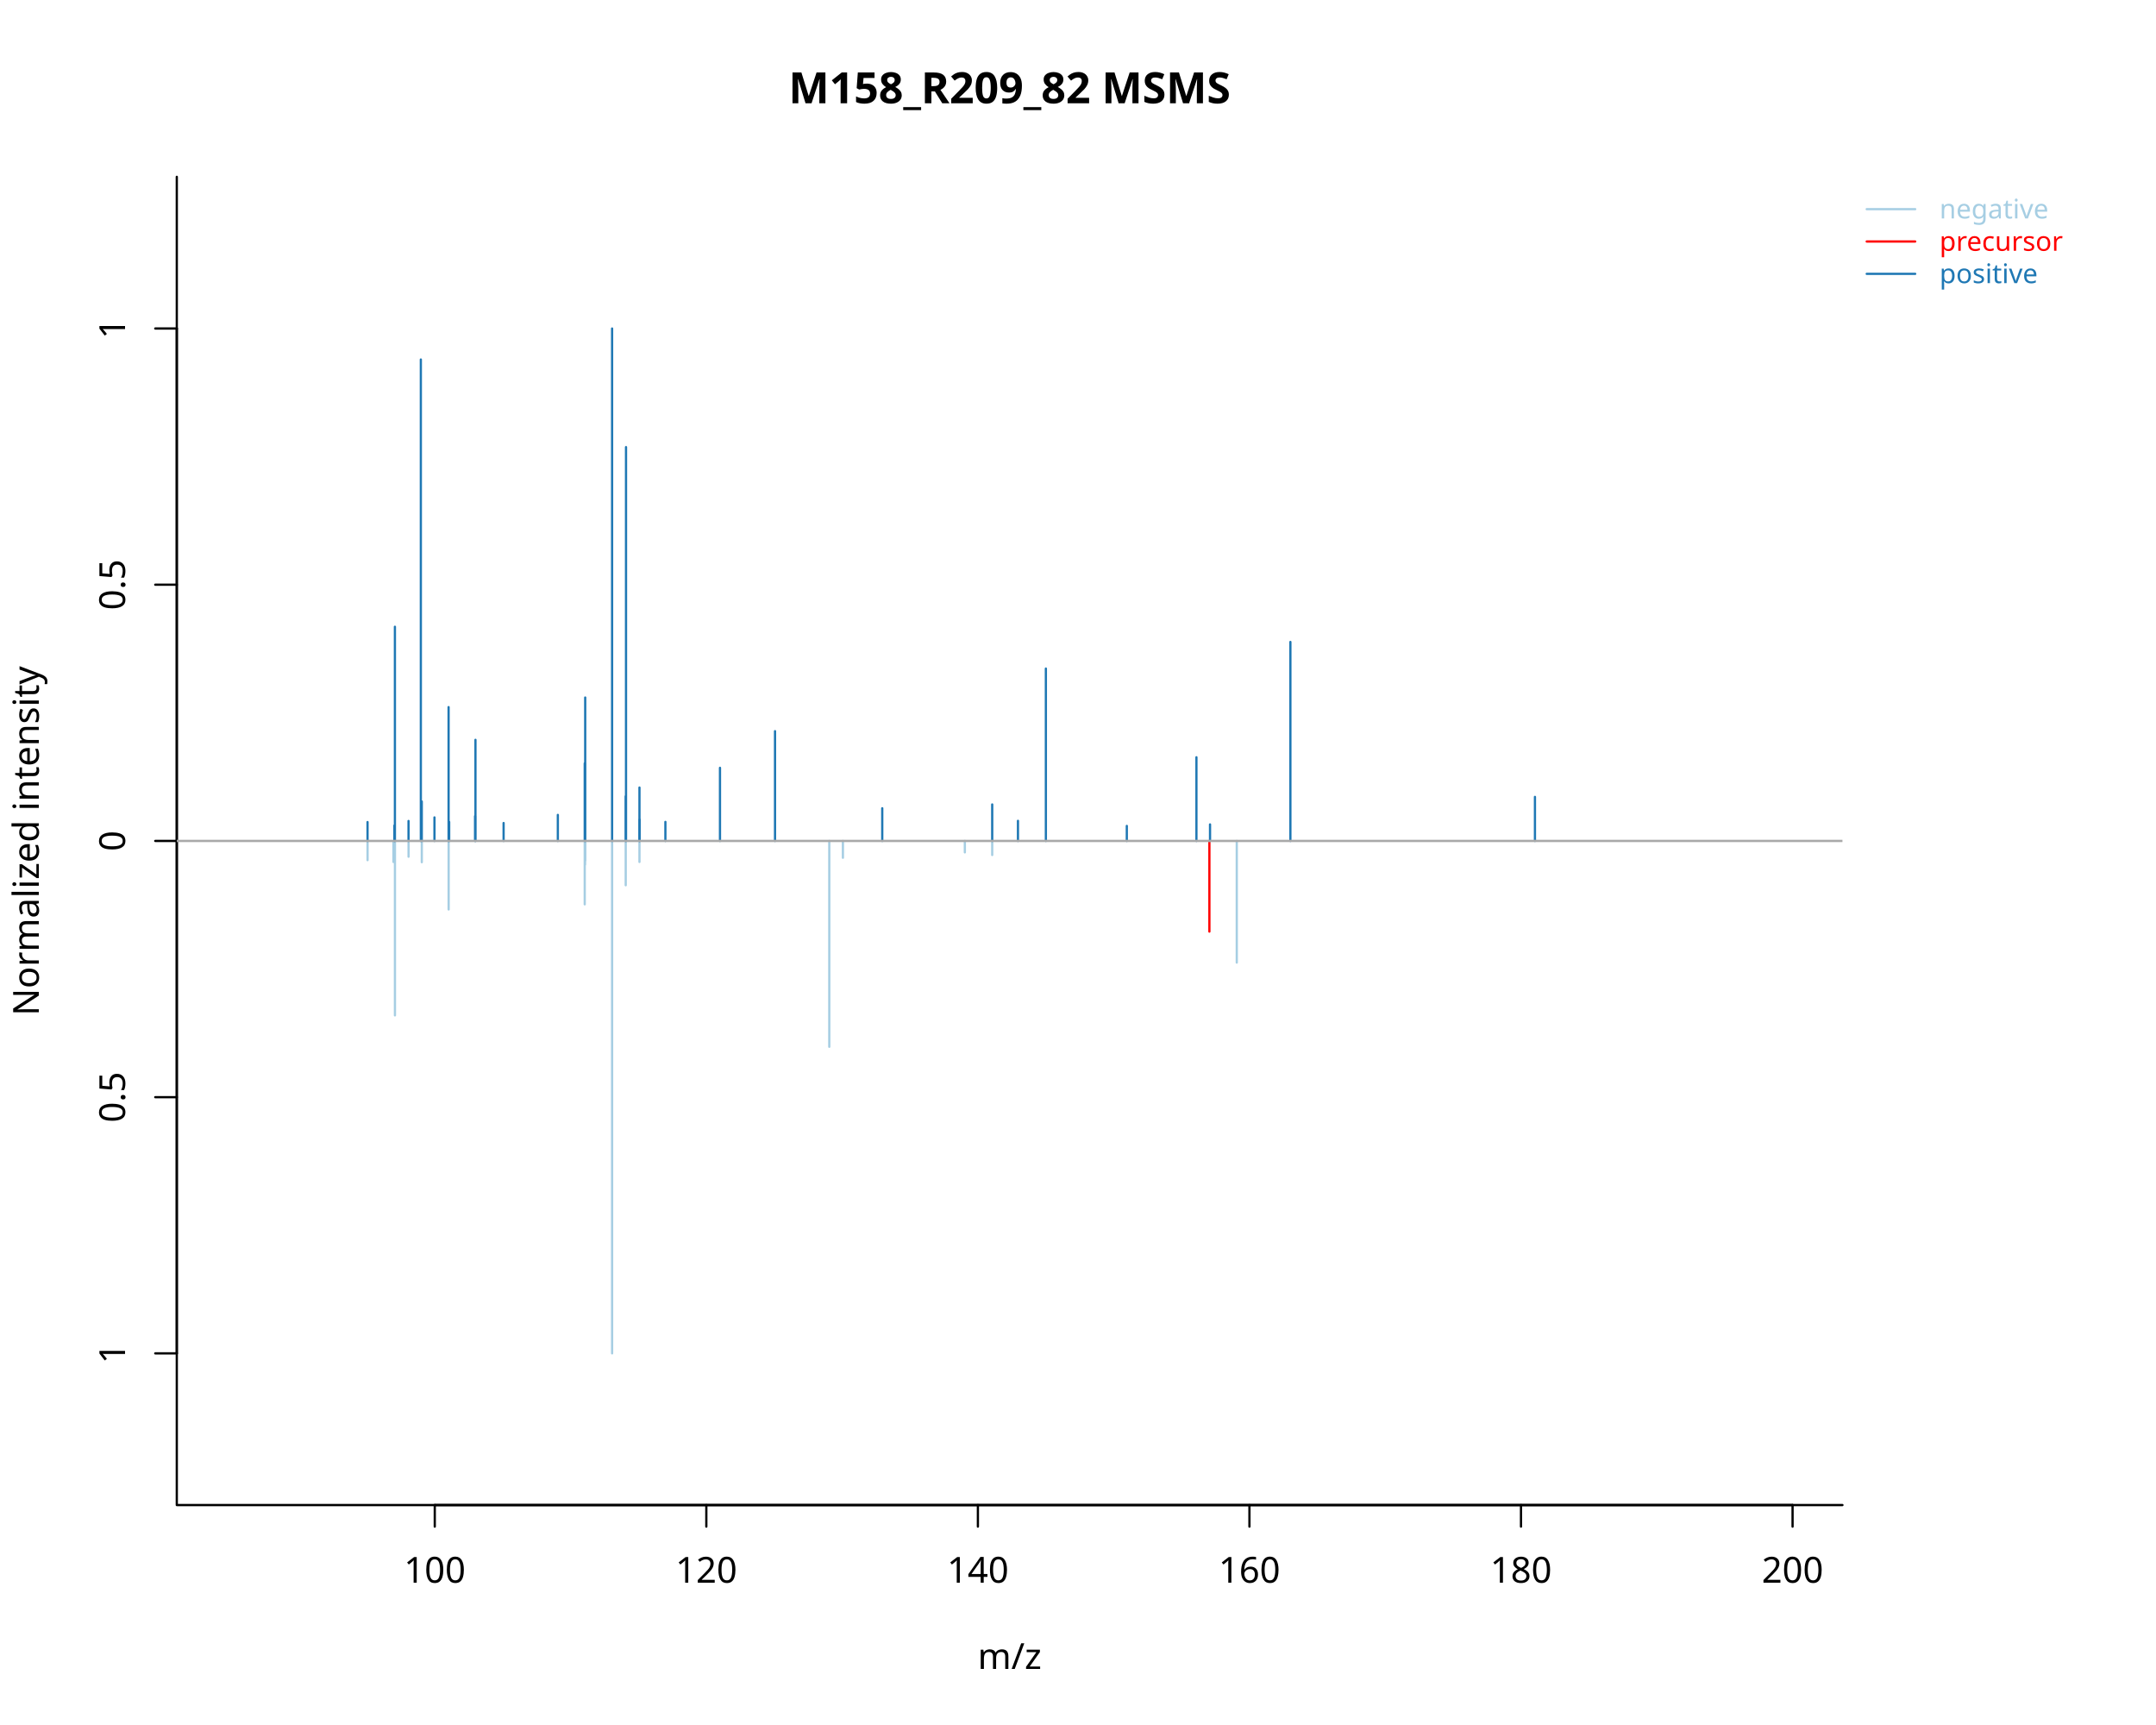
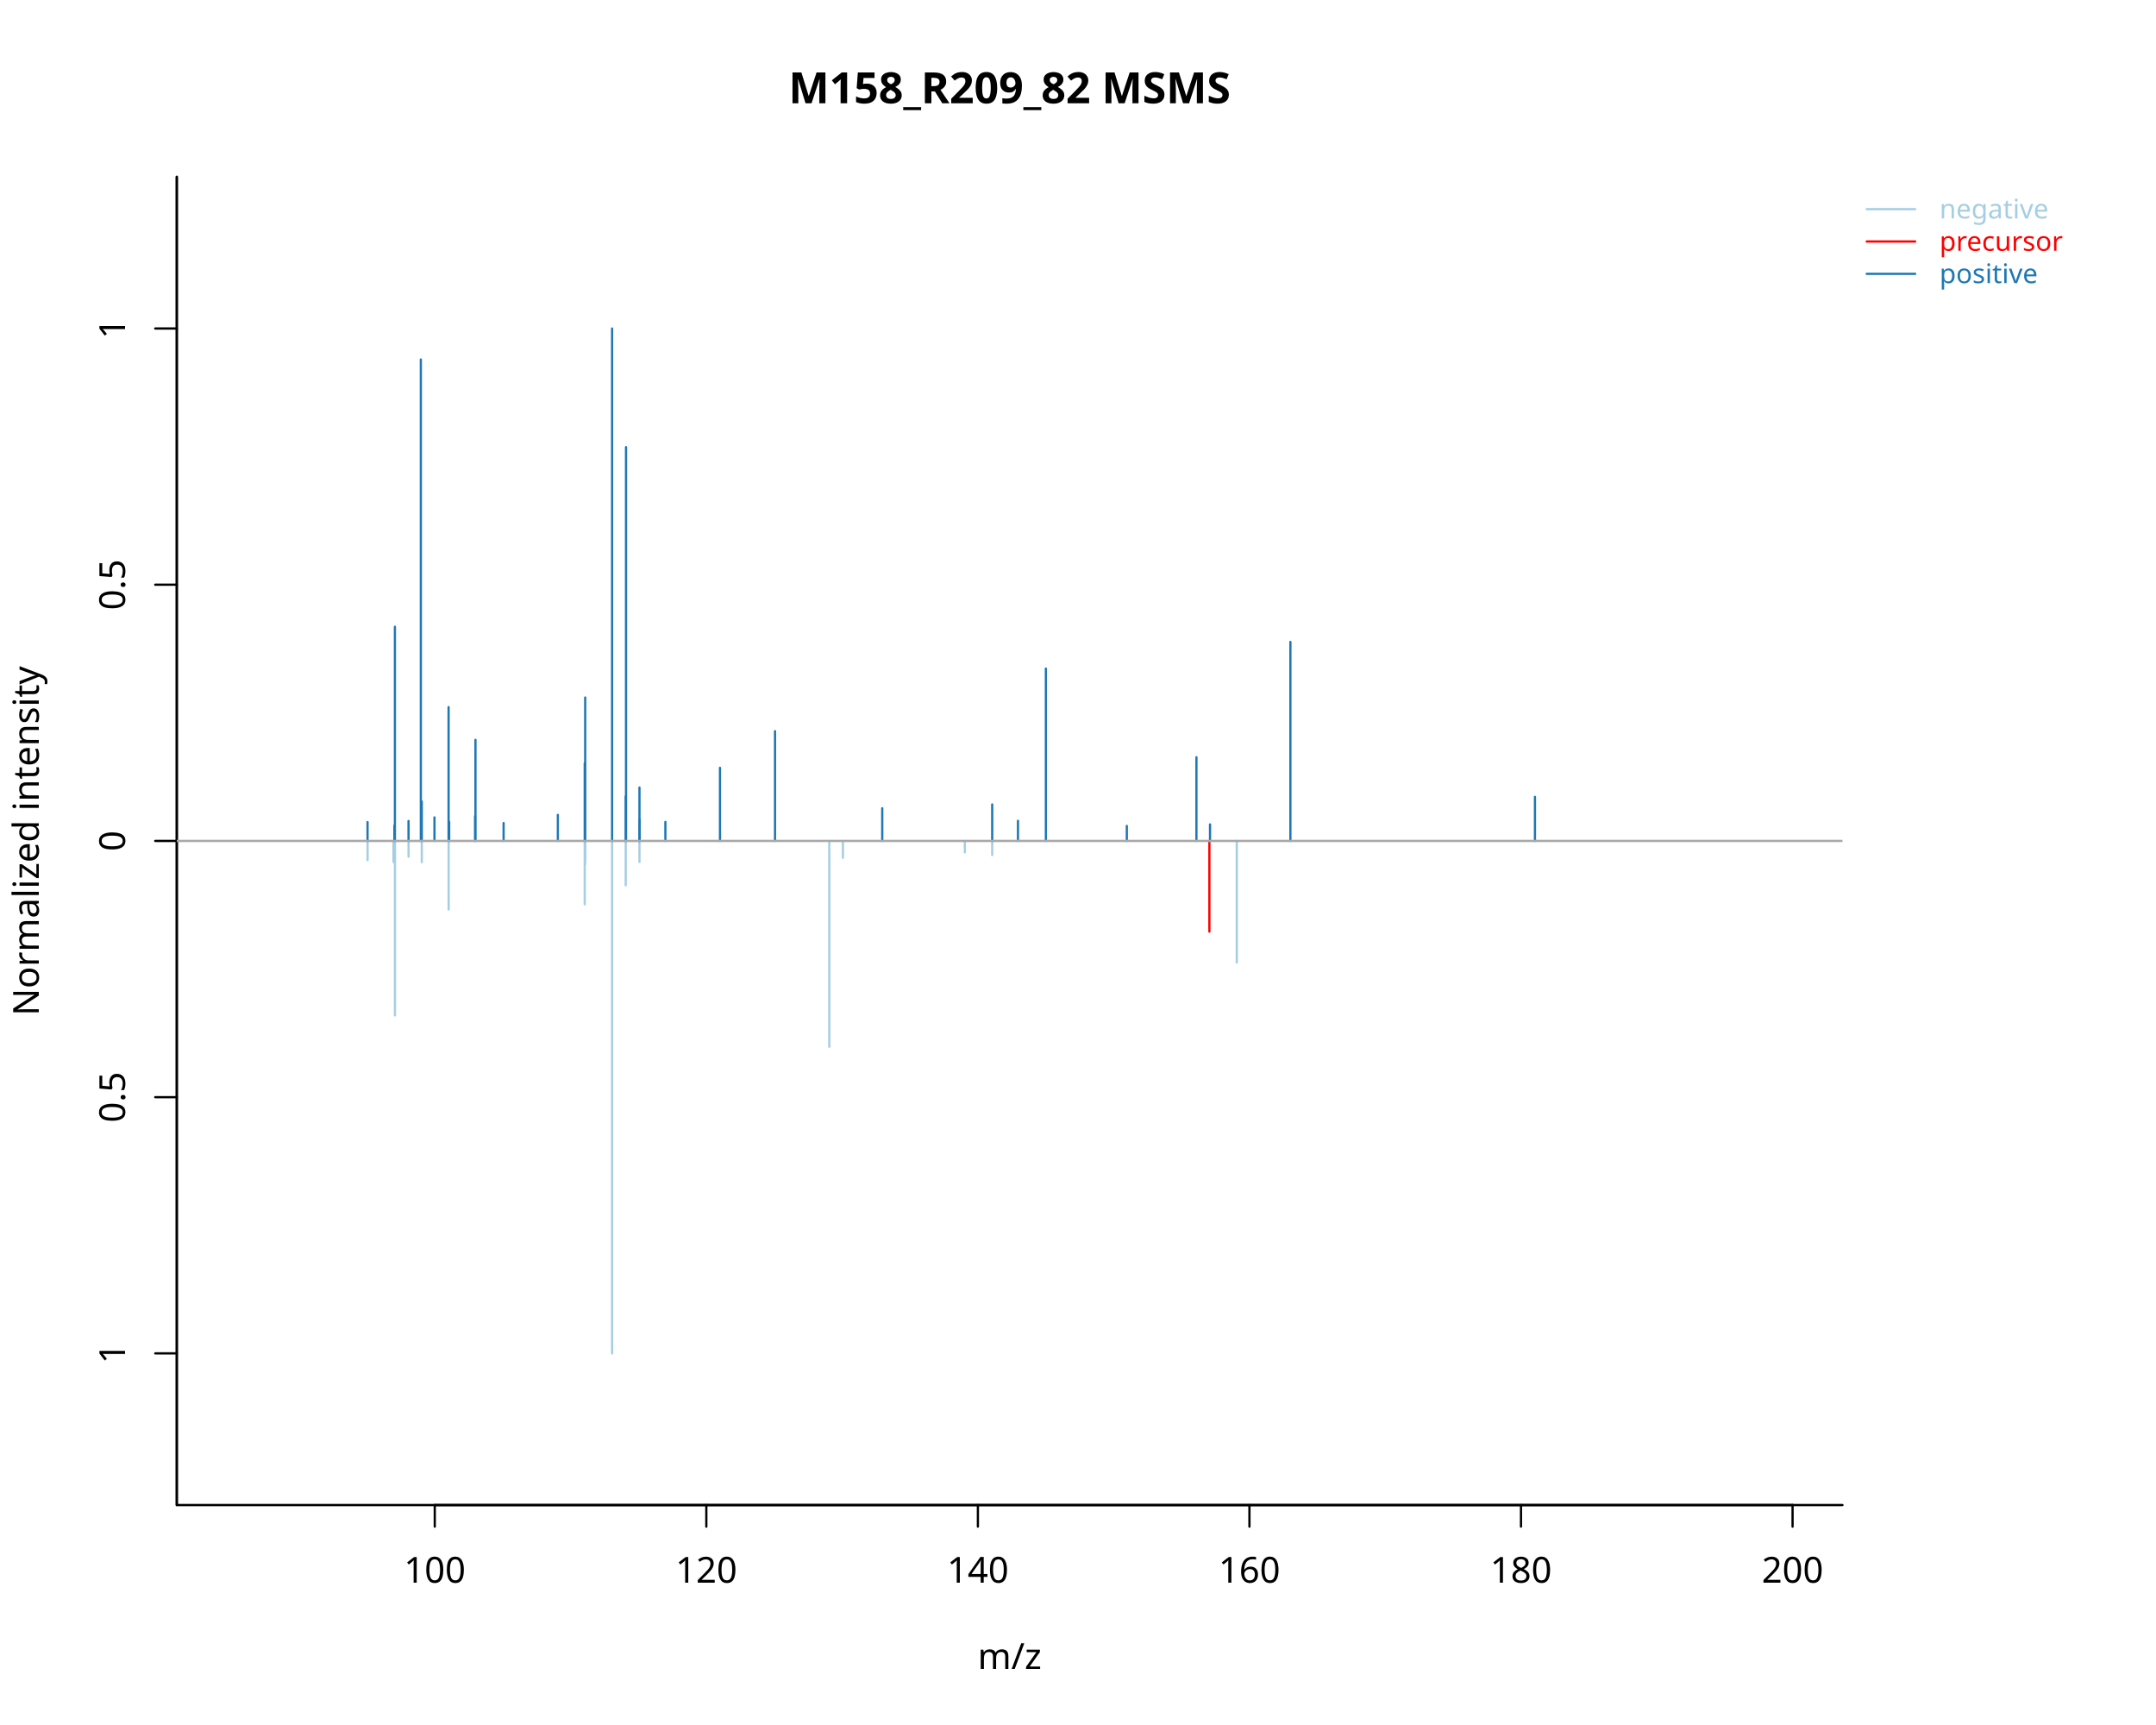
<svg xmlns="http://www.w3.org/2000/svg" class="svglite" data-engine-version="2.0" width="720.00pt" height="576.00pt" viewBox="0 0 720.00 576.00">
  <defs>
    <style type="text/css">
    .svglite line, .svglite polyline, .svglite polygon, .svglite path, .svglite rect, .svglite circle {
      fill: none;
      stroke: #000000;
      stroke-linecap: round;
      stroke-linejoin: round;
      stroke-miterlimit: 10.00;
    }
  </style>
  </defs>
  <rect width="100%" height="100%" style="stroke: none; fill: #FFFFFF;" />
  <defs>
    <clipPath id="cpMC4wMHw3MjAuMDB8MC4wMHw1NzYuMDA=">
      <rect x="0.00" y="0.00" width="720.00" height="576.00" />
    </clipPath>
  </defs>
  <g clip-path="url(#cpMC4wMHw3MjAuMDB8MC4wMHw1NzYuMDA=)">
    <line x1="145.19" y1="502.56" x2="598.63" y2="502.56" style="stroke-width: 0.75;" />
    <line x1="145.19" y1="502.56" x2="145.19" y2="509.76" style="stroke-width: 0.75;" />
    <line x1="235.88" y1="502.56" x2="235.88" y2="509.76" style="stroke-width: 0.75;" />
    <line x1="326.57" y1="502.56" x2="326.57" y2="509.76" style="stroke-width: 0.75;" />
    <line x1="417.25" y1="502.56" x2="417.25" y2="509.76" style="stroke-width: 0.75;" />
    <line x1="507.94" y1="502.56" x2="507.94" y2="509.76" style="stroke-width: 0.75;" />
    <line x1="598.63" y1="502.56" x2="598.63" y2="509.76" style="stroke-width: 0.75;" />
    <text x="145.19" y="528.48" text-anchor="middle" style="font-size: 12.00px; font-family: sans;" textLength="20.02px" lengthAdjust="spacingAndGlyphs">100</text>
    <text x="235.88" y="528.48" text-anchor="middle" style="font-size: 12.00px; font-family: sans;" textLength="20.02px" lengthAdjust="spacingAndGlyphs">120</text>
    <text x="326.57" y="528.48" text-anchor="middle" style="font-size: 12.00px; font-family: sans;" textLength="20.02px" lengthAdjust="spacingAndGlyphs">140</text>
    <text x="417.25" y="528.48" text-anchor="middle" style="font-size: 12.00px; font-family: sans;" textLength="20.02px" lengthAdjust="spacingAndGlyphs">160</text>
    <text x="507.94" y="528.48" text-anchor="middle" style="font-size: 12.00px; font-family: sans;" textLength="20.02px" lengthAdjust="spacingAndGlyphs">180</text>
    <text x="598.63" y="528.48" text-anchor="middle" style="font-size: 12.00px; font-family: sans;" textLength="20.02px" lengthAdjust="spacingAndGlyphs">200</text>
    <polyline points="59.04,59.04 59.04,502.56 615.29,502.56 " style="stroke-width: 0.75;" />
  </g>
  <defs>
    <clipPath id="cpMC4wMHw2NDUuNTN8MC4wMHw1NzYuMDA=">
      <rect x="0.00" y="0.00" width="645.53" height="576.00" />
    </clipPath>
  </defs>
  <g clip-path="url(#cpMC4wMHw2NDUuNTN8MC4wMHw1NzYuMDA=)">
    <text x="337.16" y="34.48" text-anchor="middle" style="font-size: 14.40px; font-weight: bold; font-family: sans;" textLength="149.71px" lengthAdjust="spacingAndGlyphs">M158_R209_82 MSMS</text>
    <text x="337.16" y="557.28" text-anchor="middle" style="font-size: 12.00px; font-family: sans;" textLength="19.34px" lengthAdjust="spacingAndGlyphs">m/z</text>
    <text transform="translate(12.96,280.80) rotate(-90)" text-anchor="middle" style="font-size: 12.00px; font-family: sans;" textLength="108.06px" lengthAdjust="spacingAndGlyphs">Normalized intensity</text>
  </g>
  <defs>
    <clipPath id="cpNTkuMDR8NjE1LjI5fDU5LjA0fDUwMi41Ng==">
      <rect x="59.04" y="59.04" width="556.25" height="443.52" />
    </clipPath>
  </defs>
  <g clip-path="url(#cpNTkuMDR8NjE1LjI5fDU5LjA0fDUwMi41Ng==)">
    <line x1="204.41" y1="280.80" x2="204.41" y2="451.91" style="stroke-width: 0.75; stroke: #A6CEE3;" />
    <line x1="276.94" y1="280.80" x2="276.94" y2="349.54" style="stroke-width: 0.75; stroke: #A6CEE3;" />
    <line x1="131.89" y1="280.80" x2="131.89" y2="339.05" style="stroke-width: 0.75; stroke: #A6CEE3;" />
    <line x1="413.02" y1="280.80" x2="413.02" y2="321.42" style="stroke-width: 0.75; stroke: #A6CEE3;" />
    <line x1="403.88" y1="280.80" x2="403.88" y2="311.07" style="stroke-width: 0.75; stroke: #FF0000;" />
    <line x1="149.83" y1="280.80" x2="149.83" y2="303.68" style="stroke-width: 0.75; stroke: #A6CEE3;" />
    <line x1="195.27" y1="280.80" x2="195.27" y2="301.97" style="stroke-width: 0.75; stroke: #A6CEE3;" />
    <line x1="208.96" y1="280.80" x2="208.96" y2="295.60" style="stroke-width: 0.75; stroke: #A6CEE3;" />
    <line x1="195.35" y1="280.80" x2="195.35" y2="288.66" style="stroke-width: 0.75; stroke: #A6CEE3;" />
    <line x1="140.86" y1="280.80" x2="140.86" y2="287.91" style="stroke-width: 0.75; stroke: #A6CEE3;" />
    <line x1="131.40" y1="280.80" x2="131.40" y2="287.83" style="stroke-width: 0.75; stroke: #A6CEE3;" />
    <line x1="213.55" y1="280.80" x2="213.55" y2="287.82" style="stroke-width: 0.75; stroke: #A6CEE3;" />
    <line x1="195.44" y1="280.80" x2="195.44" y2="287.27" style="stroke-width: 0.75; stroke: #A6CEE3;" />
    <line x1="122.75" y1="280.80" x2="122.75" y2="287.22" style="stroke-width: 0.75; stroke: #A6CEE3;" />
    <line x1="281.49" y1="280.80" x2="281.49" y2="286.42" style="stroke-width: 0.75; stroke: #A6CEE3;" />
    <line x1="136.44" y1="280.80" x2="136.44" y2="286.07" style="stroke-width: 0.75; stroke: #A6CEE3;" />
    <line x1="131.72" y1="280.80" x2="131.72" y2="285.86" style="stroke-width: 0.75; stroke: #A6CEE3;" />
    <line x1="331.35" y1="280.80" x2="331.35" y2="285.50" style="stroke-width: 0.75; stroke: #A6CEE3;" />
    <line x1="322.21" y1="280.80" x2="322.21" y2="284.62" style="stroke-width: 0.75; stroke: #A6CEE3;" />
    <line x1="376.30" y1="280.80" x2="376.30" y2="275.78" style="stroke-width: 0.75; stroke: #1F78B4;" />
    <line x1="131.71" y1="280.80" x2="131.71" y2="275.67" style="stroke-width: 0.75; stroke: #1F78B4;" />
    <line x1="404.09" y1="280.80" x2="404.09" y2="275.28" style="stroke-width: 0.75; stroke: #1F78B4;" />
    <line x1="168.18" y1="280.80" x2="168.18" y2="274.81" style="stroke-width: 0.75; stroke: #1F78B4;" />
    <line x1="122.74" y1="280.80" x2="122.74" y2="274.49" style="stroke-width: 0.75; stroke: #1F78B4;" />
    <line x1="150.00" y1="280.80" x2="150.00" y2="274.46" style="stroke-width: 0.75; stroke: #1F78B4;" />
    <line x1="222.21" y1="280.80" x2="222.21" y2="274.44" style="stroke-width: 0.75; stroke: #1F78B4;" />
    <line x1="136.43" y1="280.80" x2="136.43" y2="274.13" style="stroke-width: 0.75; stroke: #1F78B4;" />
    <line x1="339.95" y1="280.80" x2="339.95" y2="274.08" style="stroke-width: 0.75; stroke: #1F78B4;" />
    <line x1="213.60" y1="280.80" x2="213.60" y2="273.70" style="stroke-width: 0.75; stroke: #1F78B4;" />
    <line x1="145.09" y1="280.80" x2="145.09" y2="272.94" style="stroke-width: 0.75; stroke: #1F78B4;" />
    <line x1="158.65" y1="280.80" x2="158.65" y2="272.50" style="stroke-width: 0.75; stroke: #1F78B4;" />
    <line x1="186.29" y1="280.80" x2="186.29" y2="272.10" style="stroke-width: 0.75; stroke: #1F78B4;" />
    <line x1="294.63" y1="280.80" x2="294.63" y2="269.88" style="stroke-width: 0.75; stroke: #1F78B4;" />
    <line x1="331.35" y1="280.80" x2="331.35" y2="268.61" style="stroke-width: 0.75; stroke: #1F78B4;" />
    <line x1="140.85" y1="280.80" x2="140.85" y2="267.63" style="stroke-width: 0.75; stroke: #1F78B4;" />
    <line x1="512.60" y1="280.80" x2="512.60" y2="266.09" style="stroke-width: 0.75; stroke: #1F78B4;" />
    <line x1="208.96" y1="280.80" x2="208.96" y2="265.92" style="stroke-width: 0.75; stroke: #1F78B4;" />
    <line x1="213.55" y1="280.80" x2="213.55" y2="262.97" style="stroke-width: 0.75; stroke: #1F78B4;" />
    <line x1="240.44" y1="280.80" x2="240.44" y2="256.38" style="stroke-width: 0.75; stroke: #1F78B4;" />
    <line x1="195.27" y1="280.80" x2="195.27" y2="254.90" style="stroke-width: 0.75; stroke: #1F78B4;" />
    <line x1="399.55" y1="280.80" x2="399.55" y2="252.86" style="stroke-width: 0.75; stroke: #1F78B4;" />
    <line x1="158.78" y1="280.80" x2="158.78" y2="247.04" style="stroke-width: 0.75; stroke: #1F78B4;" />
    <line x1="258.82" y1="280.80" x2="258.82" y2="244.14" style="stroke-width: 0.75; stroke: #1F78B4;" />
    <line x1="149.81" y1="280.80" x2="149.81" y2="236.11" style="stroke-width: 0.75; stroke: #1F78B4;" />
    <line x1="195.43" y1="280.80" x2="195.43" y2="232.91" style="stroke-width: 0.75; stroke: #1F78B4;" />
    <line x1="349.27" y1="280.80" x2="349.27" y2="223.24" style="stroke-width: 0.75; stroke: #1F78B4;" />
    <line x1="430.93" y1="280.80" x2="430.93" y2="214.35" style="stroke-width: 0.75; stroke: #1F78B4;" />
    <line x1="131.88" y1="280.80" x2="131.88" y2="209.28" style="stroke-width: 0.75; stroke: #1F78B4;" />
    <line x1="209.06" y1="280.80" x2="209.06" y2="149.29" style="stroke-width: 0.75; stroke: #1F78B4;" />
    <line x1="140.54" y1="280.80" x2="140.54" y2="120.04" style="stroke-width: 0.75; stroke: #1F78B4;" />
    <line x1="204.41" y1="280.80" x2="204.41" y2="109.69" style="stroke-width: 0.75; stroke: #1F78B4;" />
  </g>
  <g clip-path="url(#cpMC4wMHw3MjAuMDB8MC4wMHw1NzYuMDA=)">
-     <line x1="59.04" y1="451.91" x2="59.04" y2="109.69" style="stroke-width: 0.75;" />
+     <line x1="59.04" y1="502.56" x2="59.04" y2="59.04" style="stroke-width: 0.75;" />
    <line x1="59.04" y1="451.91" x2="51.84" y2="451.91" style="stroke-width: 0.75;" />
    <line x1="59.04" y1="366.36" x2="51.84" y2="366.36" style="stroke-width: 0.75;" />
    <line x1="59.04" y1="280.80" x2="51.84" y2="280.80" style="stroke-width: 0.75;" />
    <line x1="59.04" y1="195.24" x2="51.84" y2="195.24" style="stroke-width: 0.75;" />
    <line x1="59.04" y1="109.69" x2="51.84" y2="109.69" style="stroke-width: 0.75;" />
    <text transform="translate(41.76,451.91) rotate(-90)" text-anchor="middle" style="font-size: 12.00px; font-family: sans;" textLength="6.67px" lengthAdjust="spacingAndGlyphs">1</text>
    <text transform="translate(41.76,366.36) rotate(-90)" text-anchor="middle" style="font-size: 12.00px; font-family: sans;" textLength="16.68px" lengthAdjust="spacingAndGlyphs">0.5</text>
    <text transform="translate(41.76,280.80) rotate(-90)" text-anchor="middle" style="font-size: 12.00px; font-family: sans;" textLength="6.67px" lengthAdjust="spacingAndGlyphs">0</text>
    <text transform="translate(41.76,195.24) rotate(-90)" text-anchor="middle" style="font-size: 12.00px; font-family: sans;" textLength="16.68px" lengthAdjust="spacingAndGlyphs">0.5</text>
    <text transform="translate(41.76,109.69) rotate(-90)" text-anchor="middle" style="font-size: 12.00px; font-family: sans;" textLength="6.67px" lengthAdjust="spacingAndGlyphs">1</text>
  </g>
  <g clip-path="url(#cpNTkuMDR8NjE1LjI5fDU5LjA0fDUwMi41Ng==)">
    <line x1="59.04" y1="280.80" x2="615.29" y2="280.80" style="stroke-width: 0.75; stroke: #A9A9A9;" />
  </g>
  <g clip-path="url(#cpMC4wMHw3MjAuMDB8MC4wMHw1NzYuMDA=)">
    <line x1="623.39" y1="69.84" x2="639.59" y2="69.84" style="stroke-width: 0.75; stroke: #A6CEE3;" />
    <line x1="623.39" y1="80.64" x2="639.59" y2="80.64" style="stroke-width: 0.75; stroke: #FF0000;" />
    <line x1="623.39" y1="91.44" x2="639.59" y2="91.44" style="stroke-width: 0.75; stroke: #1F78B4;" />
    <text x="647.69" y="72.94" style="font-size: 9.00px; fill: #A6CEE3; font-family: sans;" textLength="34.03px" lengthAdjust="spacingAndGlyphs">negative</text>
    <text x="647.69" y="83.74" style="font-size: 9.00px; fill: #FF0000; font-family: sans;" textLength="38.02px" lengthAdjust="spacingAndGlyphs">precursor</text>
    <text x="647.69" y="94.54" style="font-size: 9.00px; fill: #1F78B4; font-family: sans;" textLength="30.52px" lengthAdjust="spacingAndGlyphs">positive</text>
  </g>
</svg>
